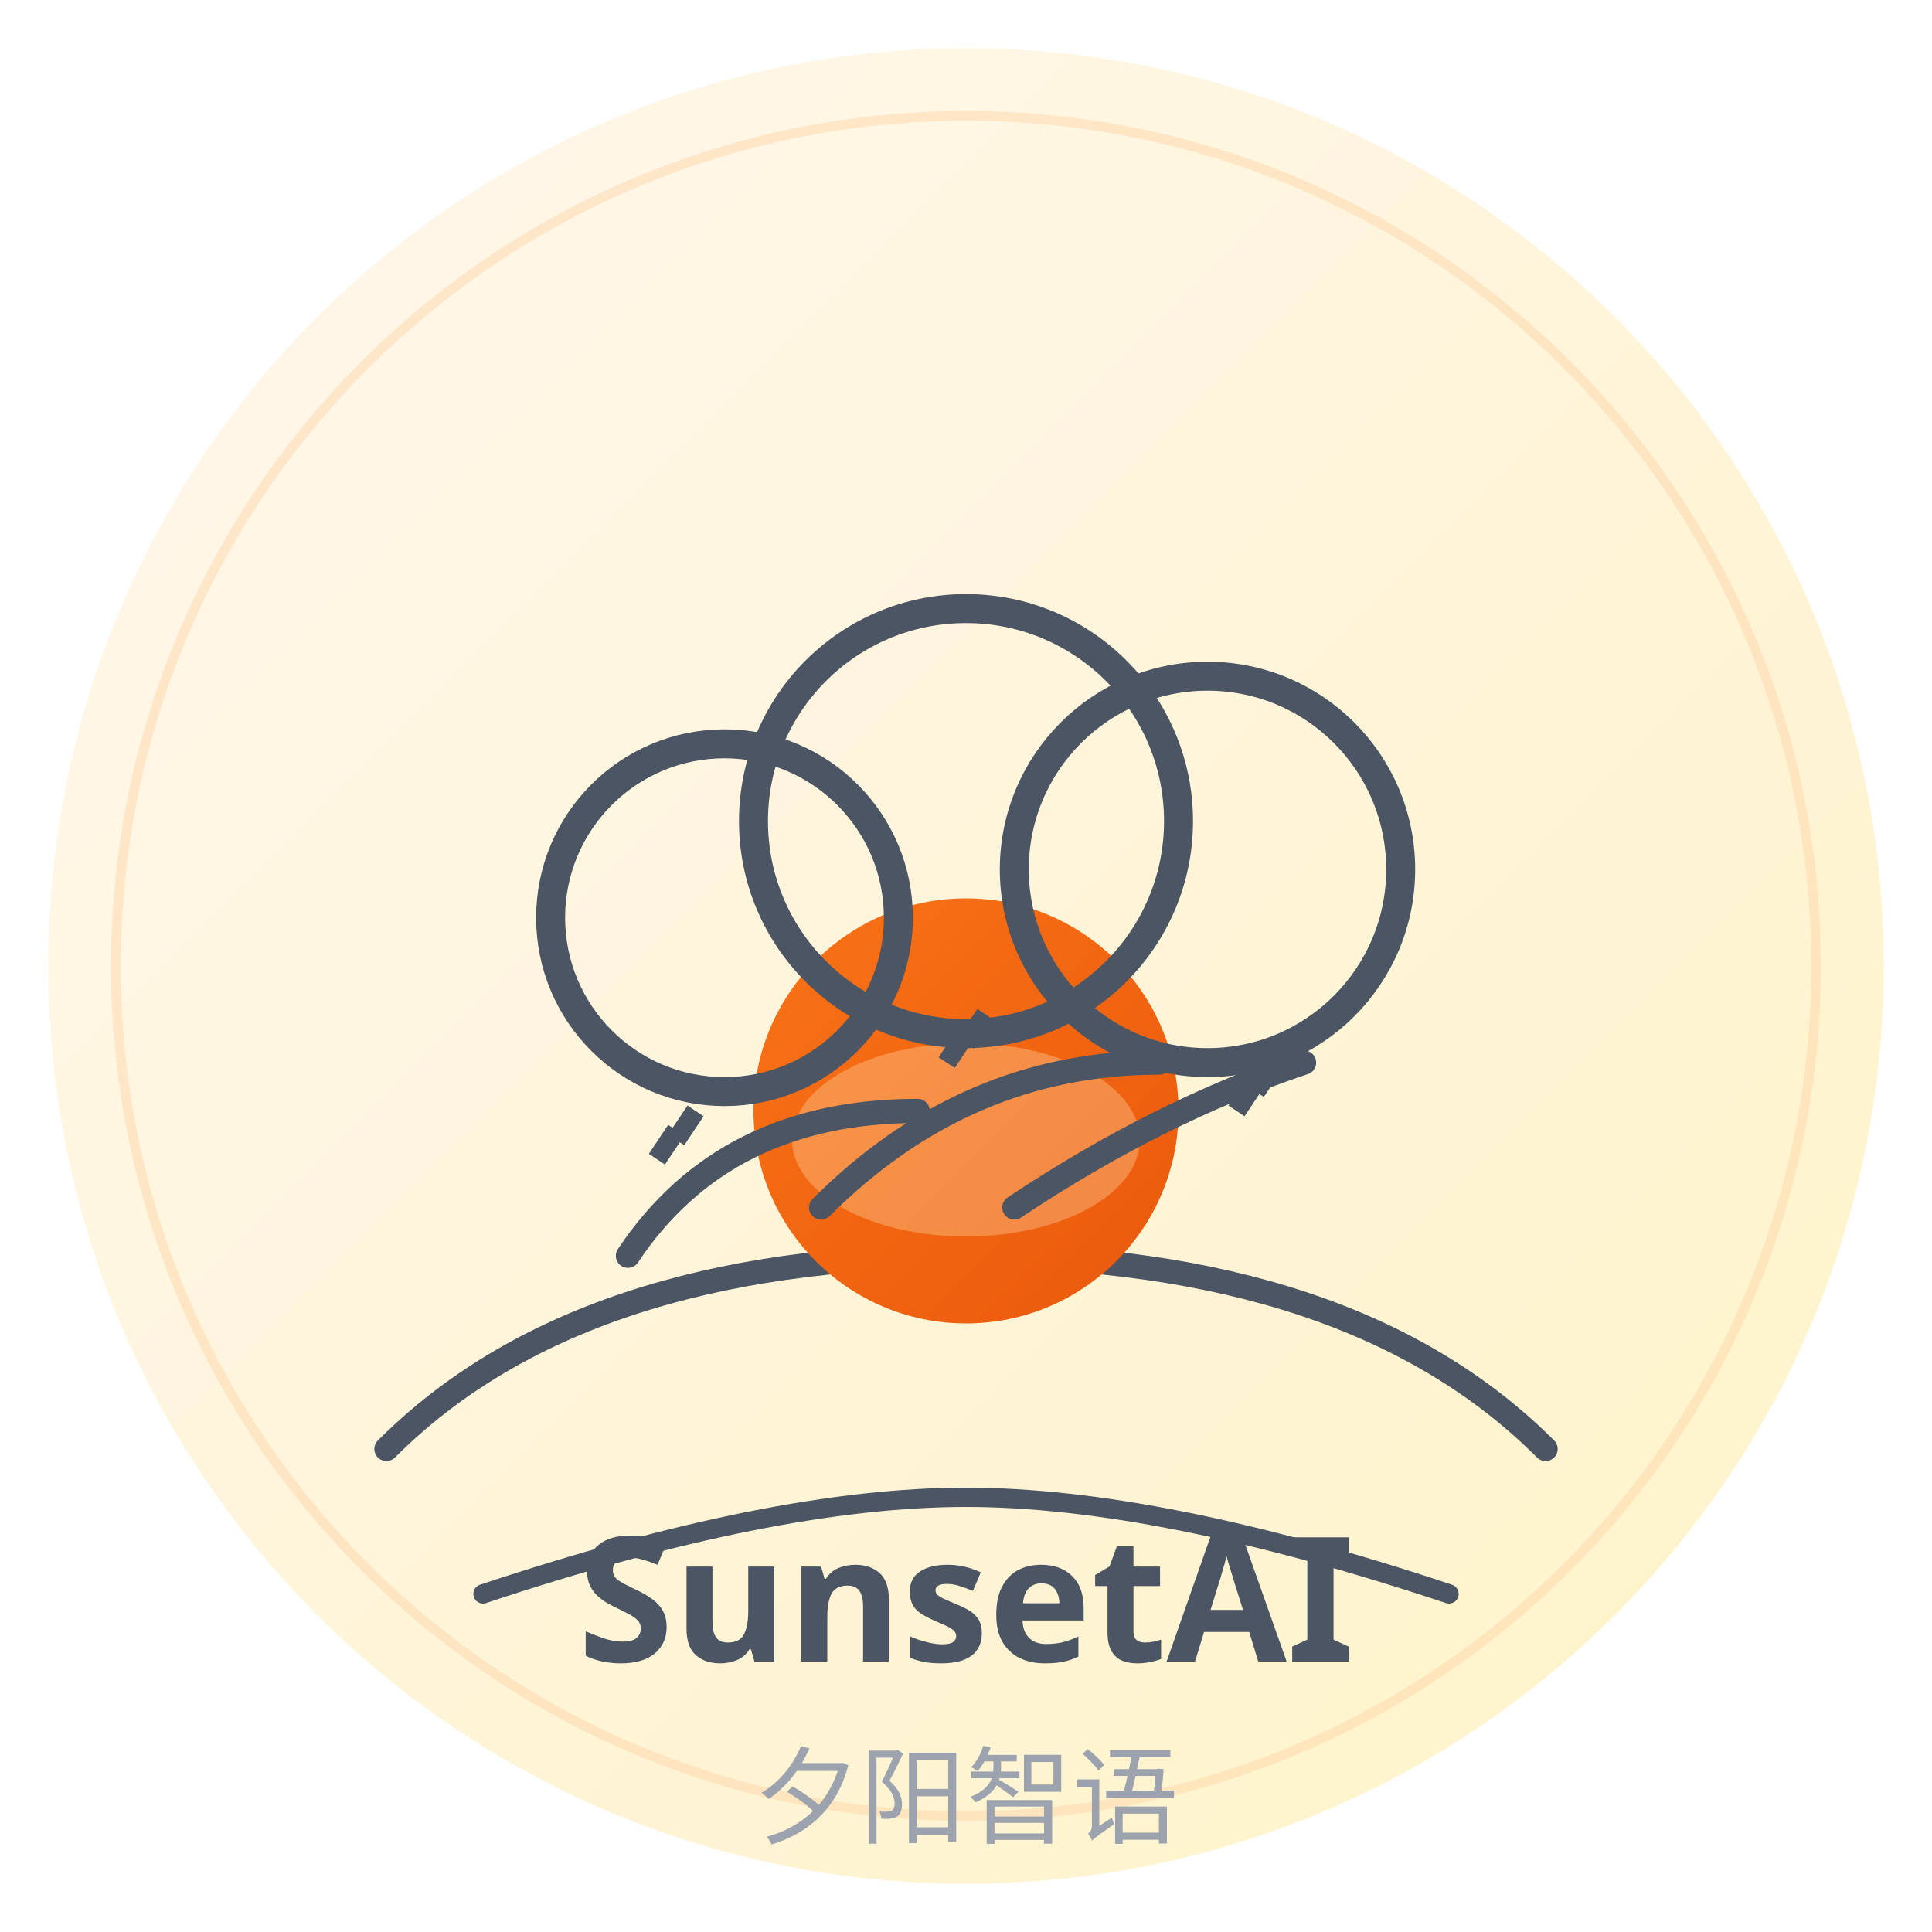
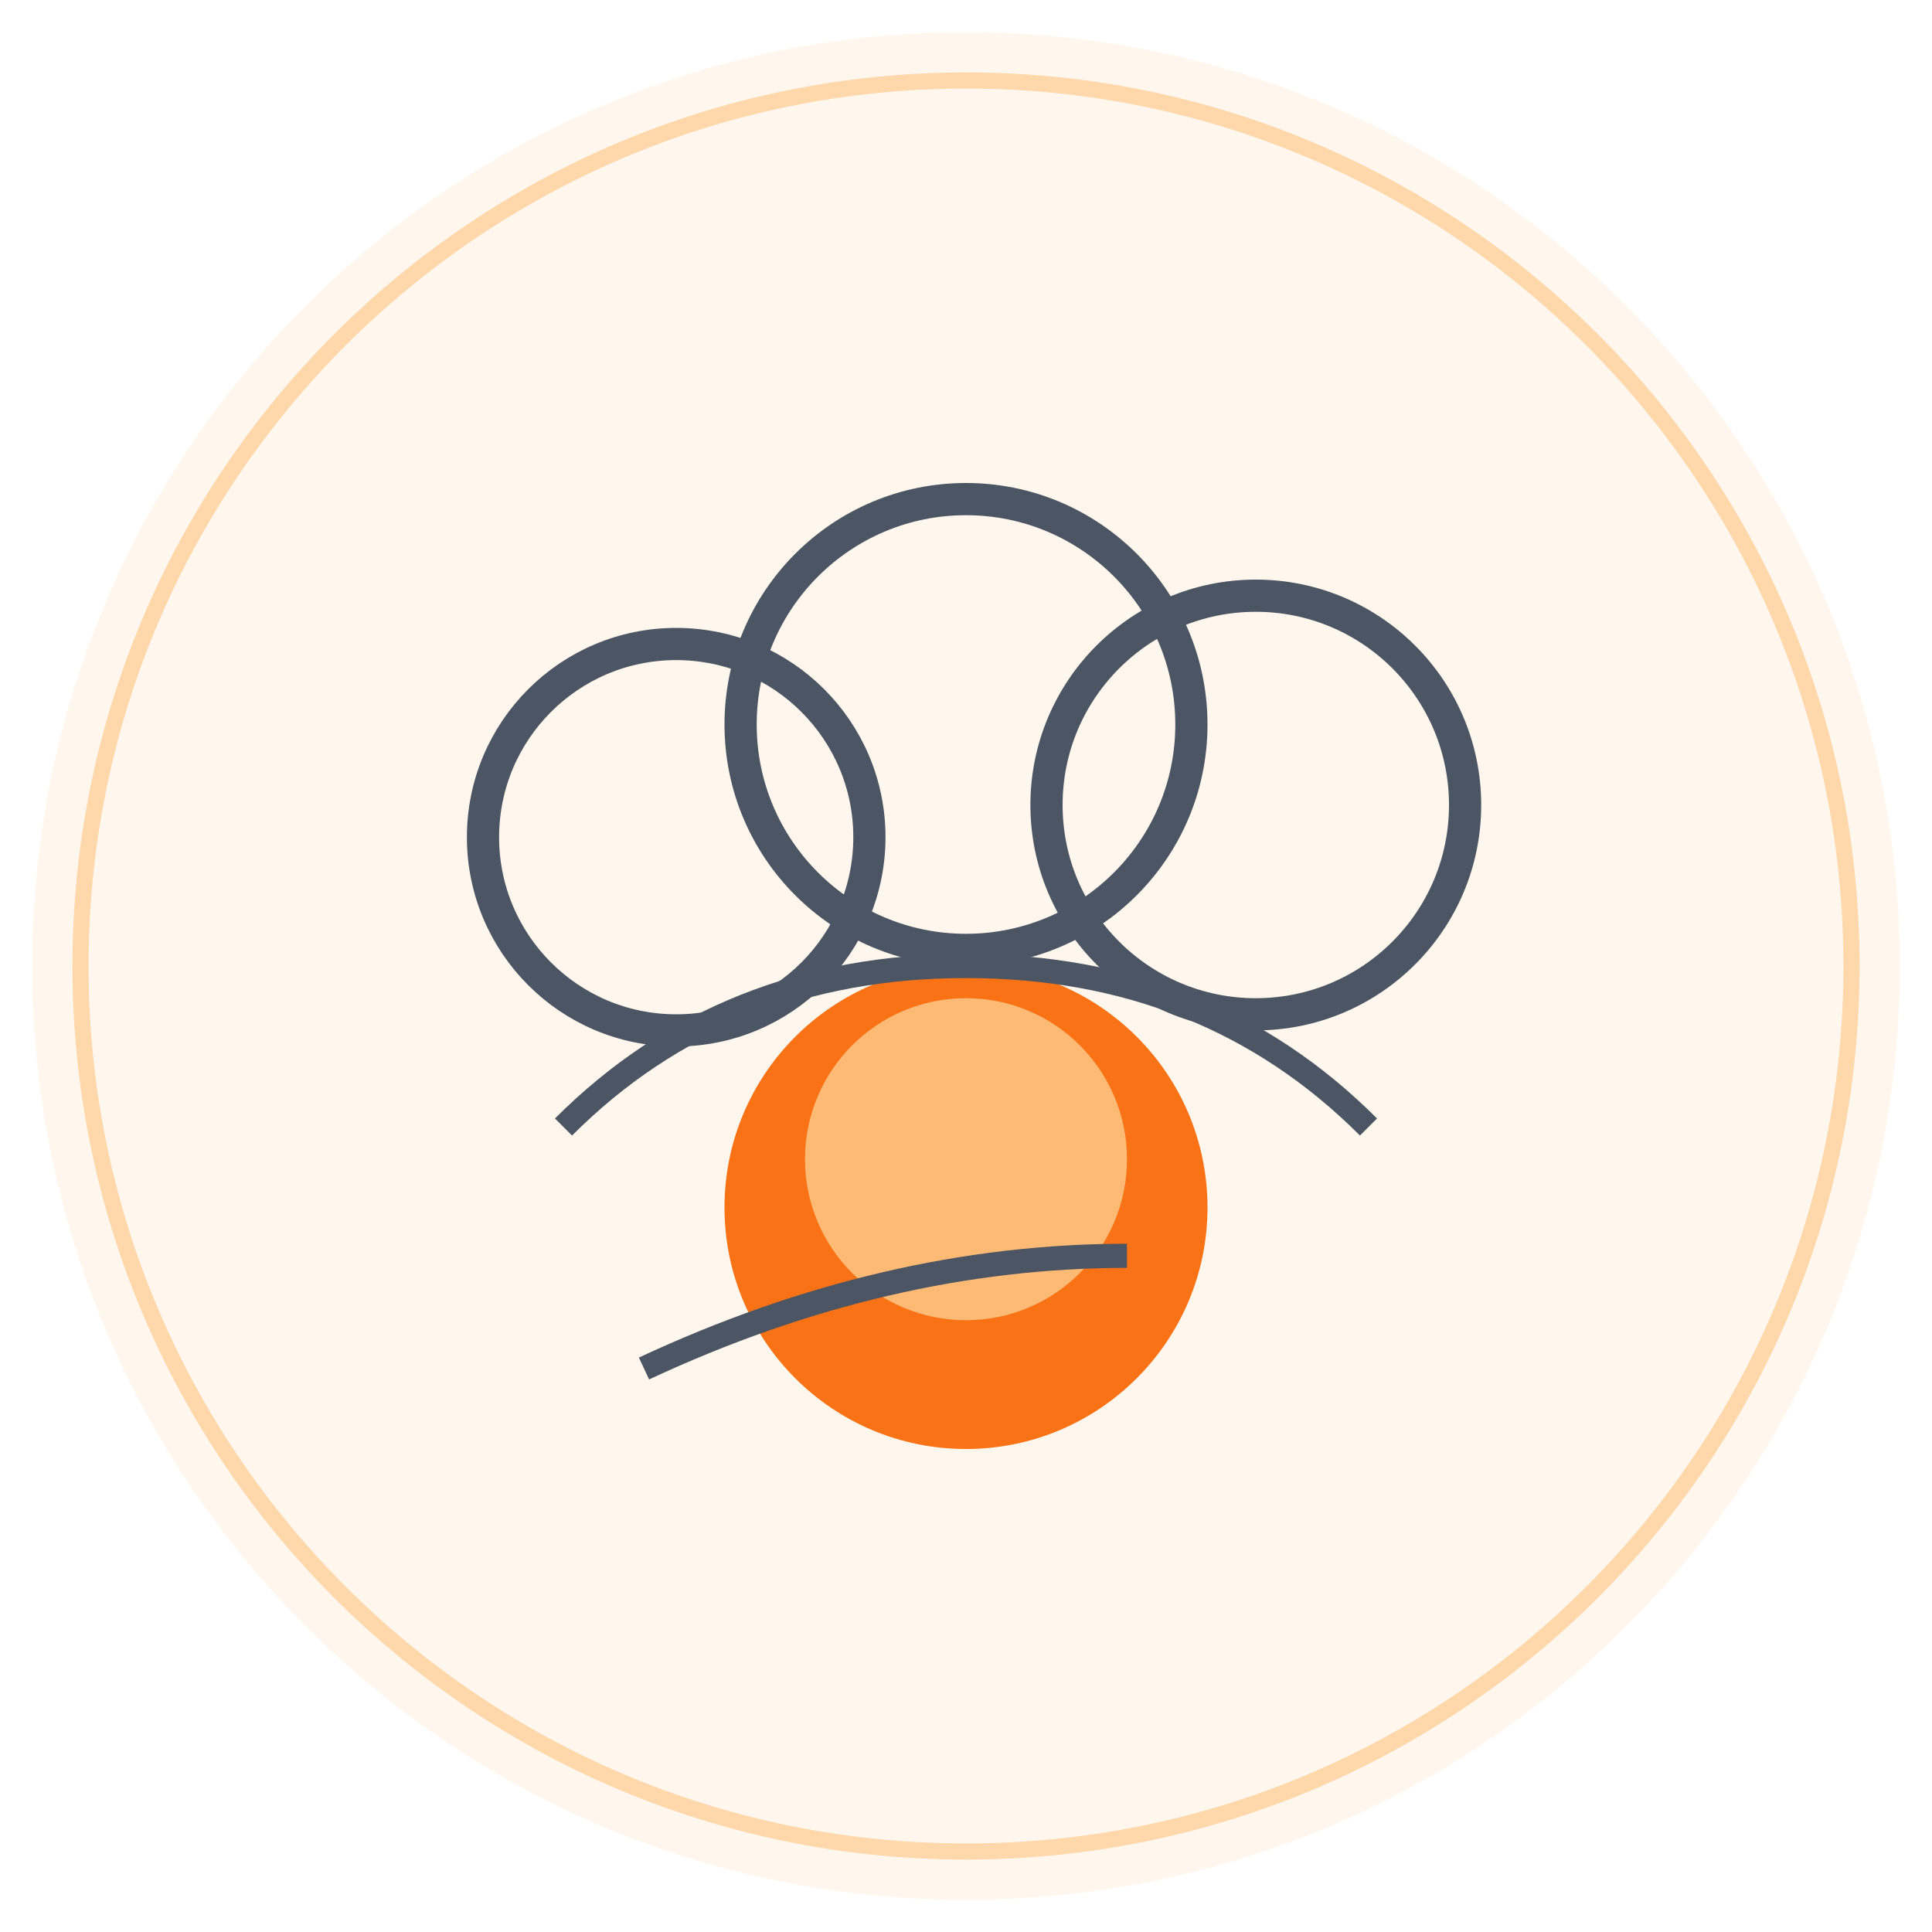
- <svg xmlns="http://www.w3.org/2000/svg" viewBox="0 0 200 200">
-   <defs>
-     <linearGradient id="bgGrad" x1="0%" y1="0%" x2="100%" y2="100%">
-       <stop offset="0%" stop-color="#FFF7ED" />
-       <stop offset="100%" stop-color="#FEF3C7" />
-     </linearGradient>
-     <linearGradient id="sunGrad" x1="0%" y1="0%" x2="100%" y2="100%">
-       <stop offset="0%" stop-color="#F97316" />
-       <stop offset="100%" stop-color="#EA580C" />
-     </linearGradient>
-   </defs>
-   <circle cx="100" cy="100" r="95" fill="url(#bgGrad)" />
-   <circle cx="100" cy="100" r="88" fill="none" stroke="#FED7AA" stroke-width="1" stroke-opacity="0.5" />
-   <path d="M40 150 Q60 130 100 130 Q140 130 160 150" fill="none" stroke="#4B5563" stroke-width="2.5" stroke-linecap="round" />
-   <path d="M50 165 Q80 155 100 155 Q120 155 150 165" fill="none" stroke="#4B5563" stroke-width="2" stroke-linecap="round" />
-   <circle cx="100" cy="115" r="22" fill="url(#sunGrad)" />
-   <ellipse cx="100" cy="118" rx="18" ry="10" fill="#FEF3C7" opacity="0.3" />
-   <circle cx="75" cy="95" r="18" fill="none" stroke="#4B5563" stroke-width="3" />
-   <circle cx="100" cy="85" r="22" fill="none" stroke="#4B5563" stroke-width="3" />
-   <circle cx="125" cy="90" r="20" fill="none" stroke="#4B5563" stroke-width="3" />
-   <path d="M65 130 Q75 115 95 115" fill="none" stroke="#4B5563" stroke-width="2.5" stroke-linecap="round" />
-   <path d="M85 125 Q100 110 120 110" fill="none" stroke="#4B5563" stroke-width="2.5" stroke-linecap="round" />
-   <path d="M105 125 Q120 115 135 110" fill="none" stroke="#4B5563" stroke-width="2.5" stroke-linecap="round" />
-   <path d="M70 118 L72 115 M68 120 L70 117" stroke="#4B5563" stroke-width="2" />
-   <path d="M100 108 L102 105 M98 110 L100 107" stroke="#4B5563" stroke-width="2" />
-   <path d="M130 113 L132 110 M128 115 L130 112" stroke="#4B5563" stroke-width="2" />
-   <text x="100" y="172" text-anchor="middle" font-family="sans-serif" font-size="18" font-weight="bold" fill="#4B5563">SunsetAI</text>
-   <text x="100" y="190" text-anchor="middle" font-family="sans-serif" font-size="11" fill="#9CA3AF">夕阳智语</text>
+ <svg xmlns="http://www.w3.org/2000/svg" viewBox="0 0 120 120">
+   <circle cx="60" cy="60" r="58" fill="#FFF7ED" />
+   <circle cx="60" cy="60" r="55" fill="none" stroke="#FED7AA" stroke-width="1" />
+   <circle cx="60" cy="75" r="15" fill="#F97316" />
+   <circle cx="60" cy="72" r="10" fill="#FDBA74" />
+   <circle cx="42" cy="52" r="12" fill="none" stroke="#4B5563" stroke-width="2" />
+   <circle cx="60" cy="45" r="14" fill="none" stroke="#4B5563" stroke-width="2" />
+   <circle cx="78" cy="50" r="13" fill="none" stroke="#4B5563" stroke-width="2" />
+   <path d="M35 70 Q45 60 60 60 Q75 60 85 70" fill="none" stroke="#4B5563" stroke-width="1.5" />
+   <path d="M40 85 Q55 78 70 78" fill="none" stroke="#4B5563" stroke-width="1.5" />
</svg>
